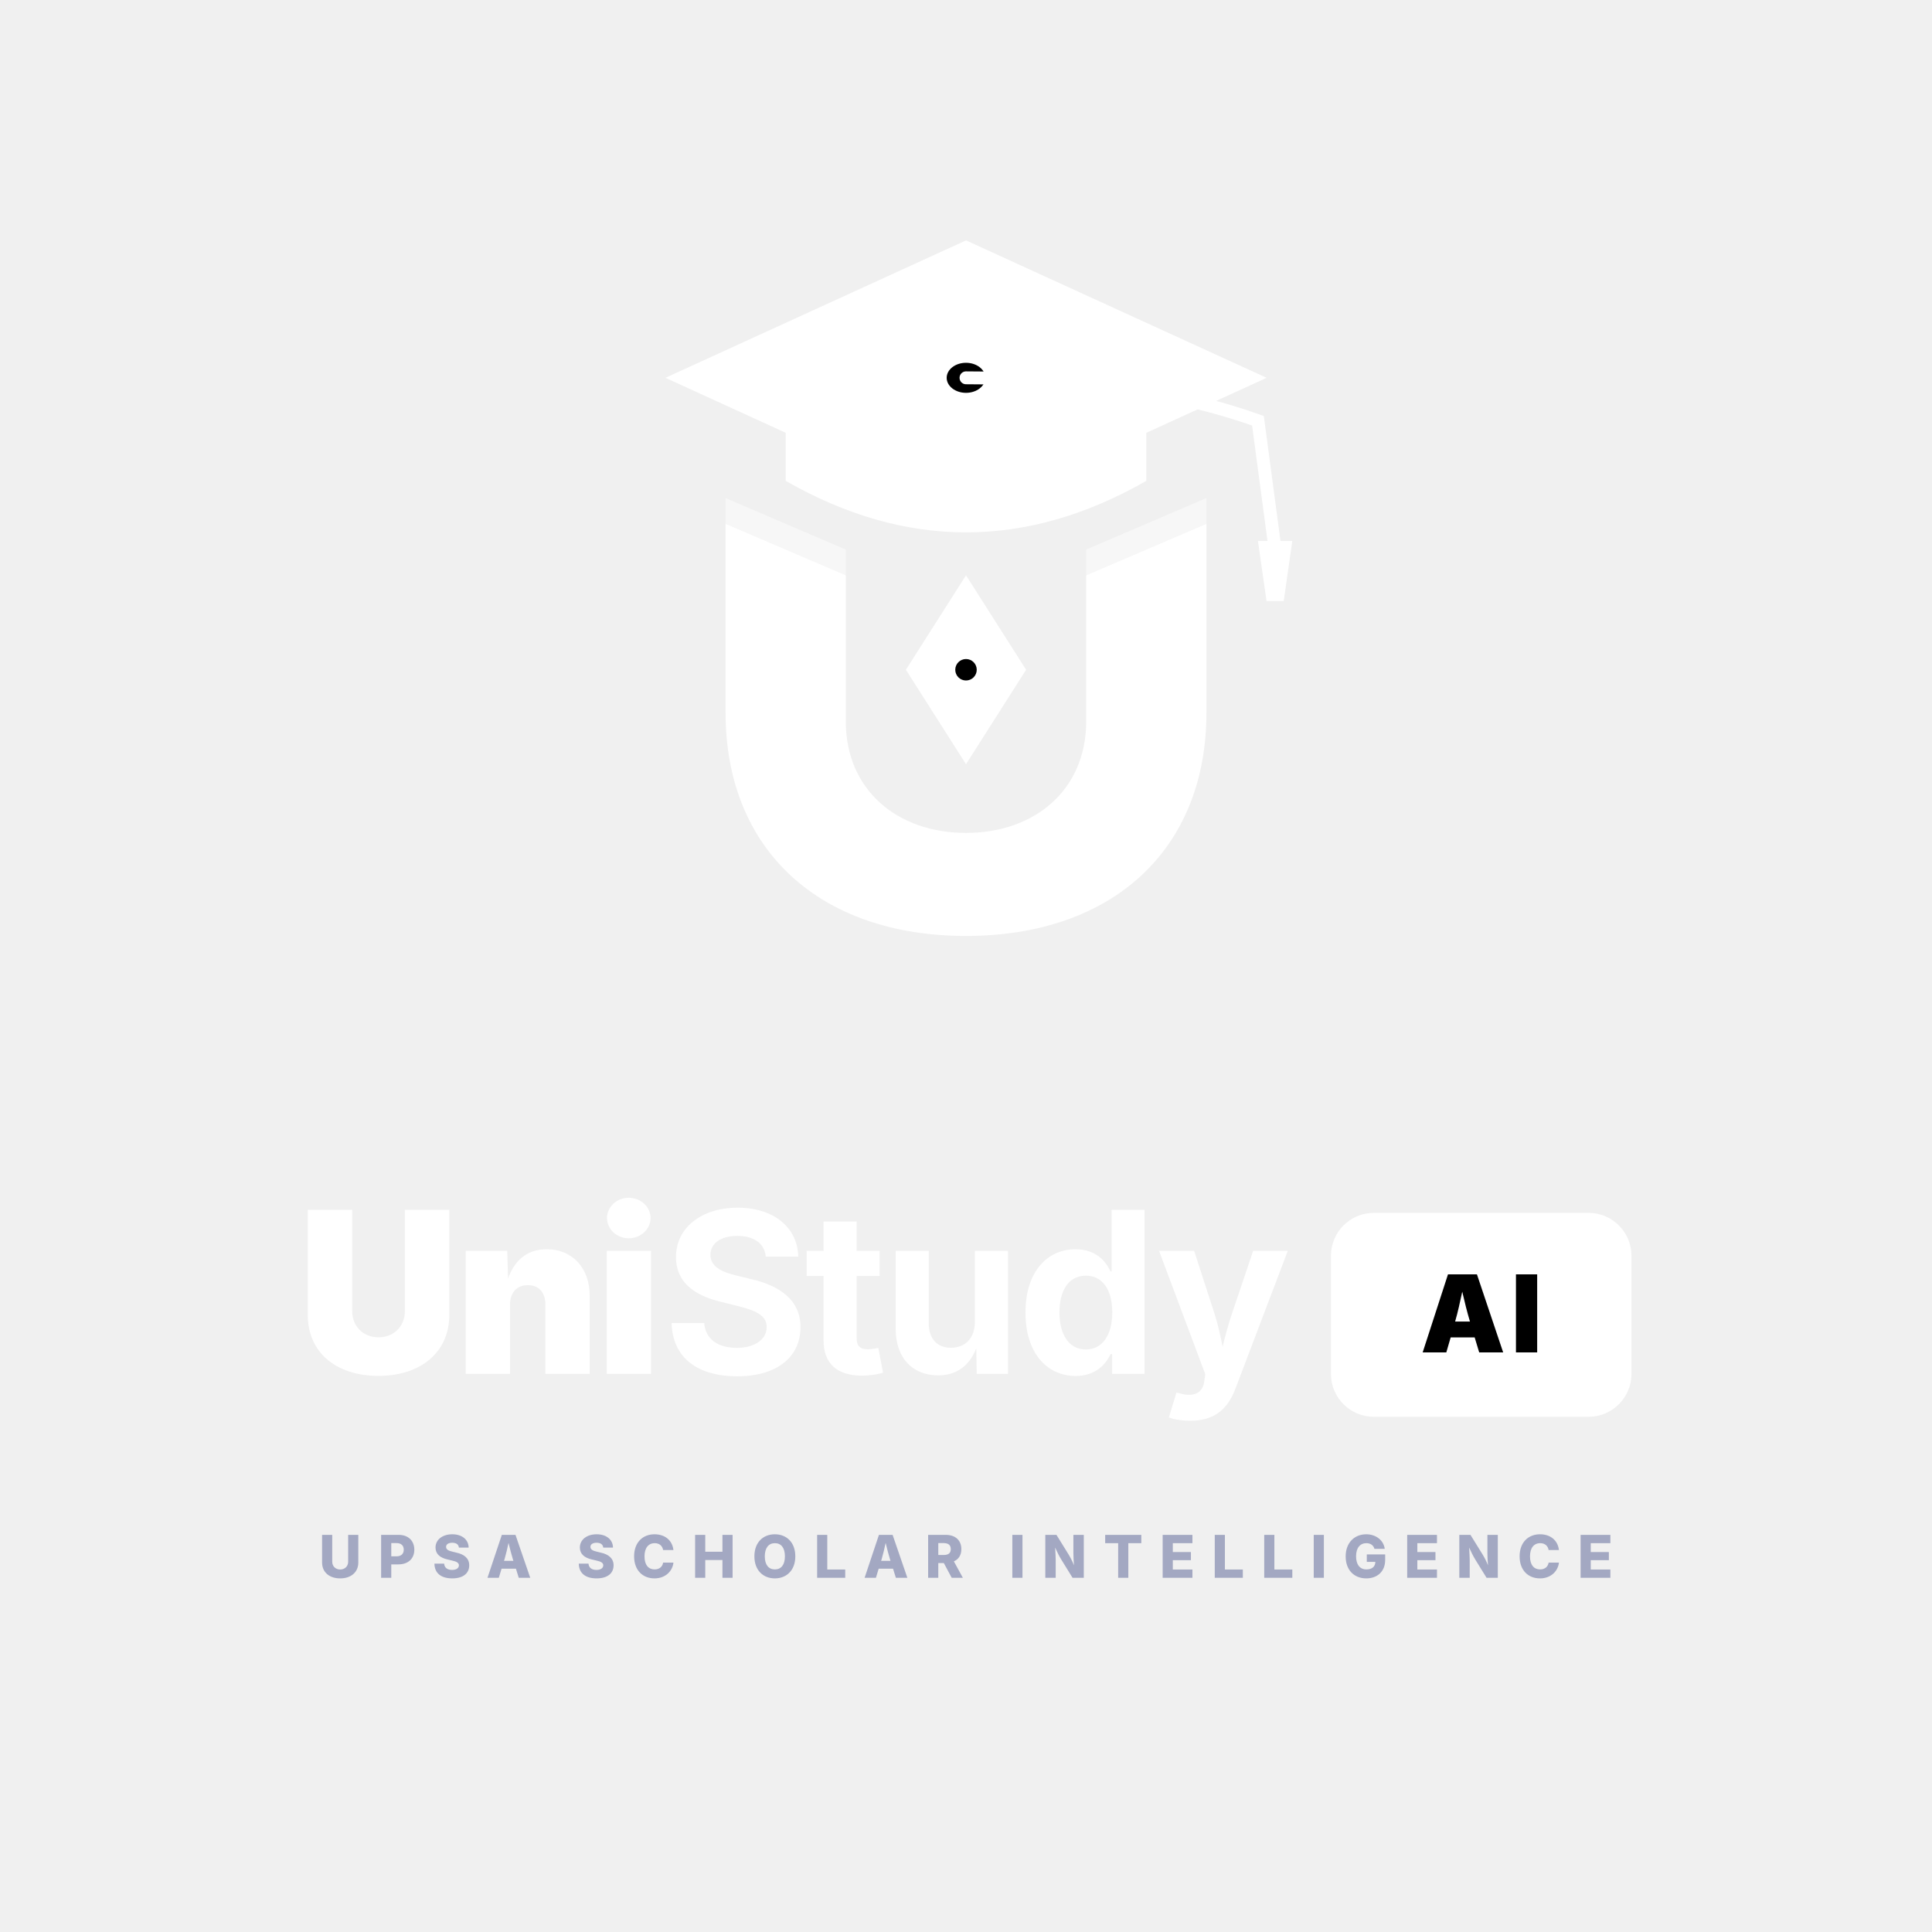
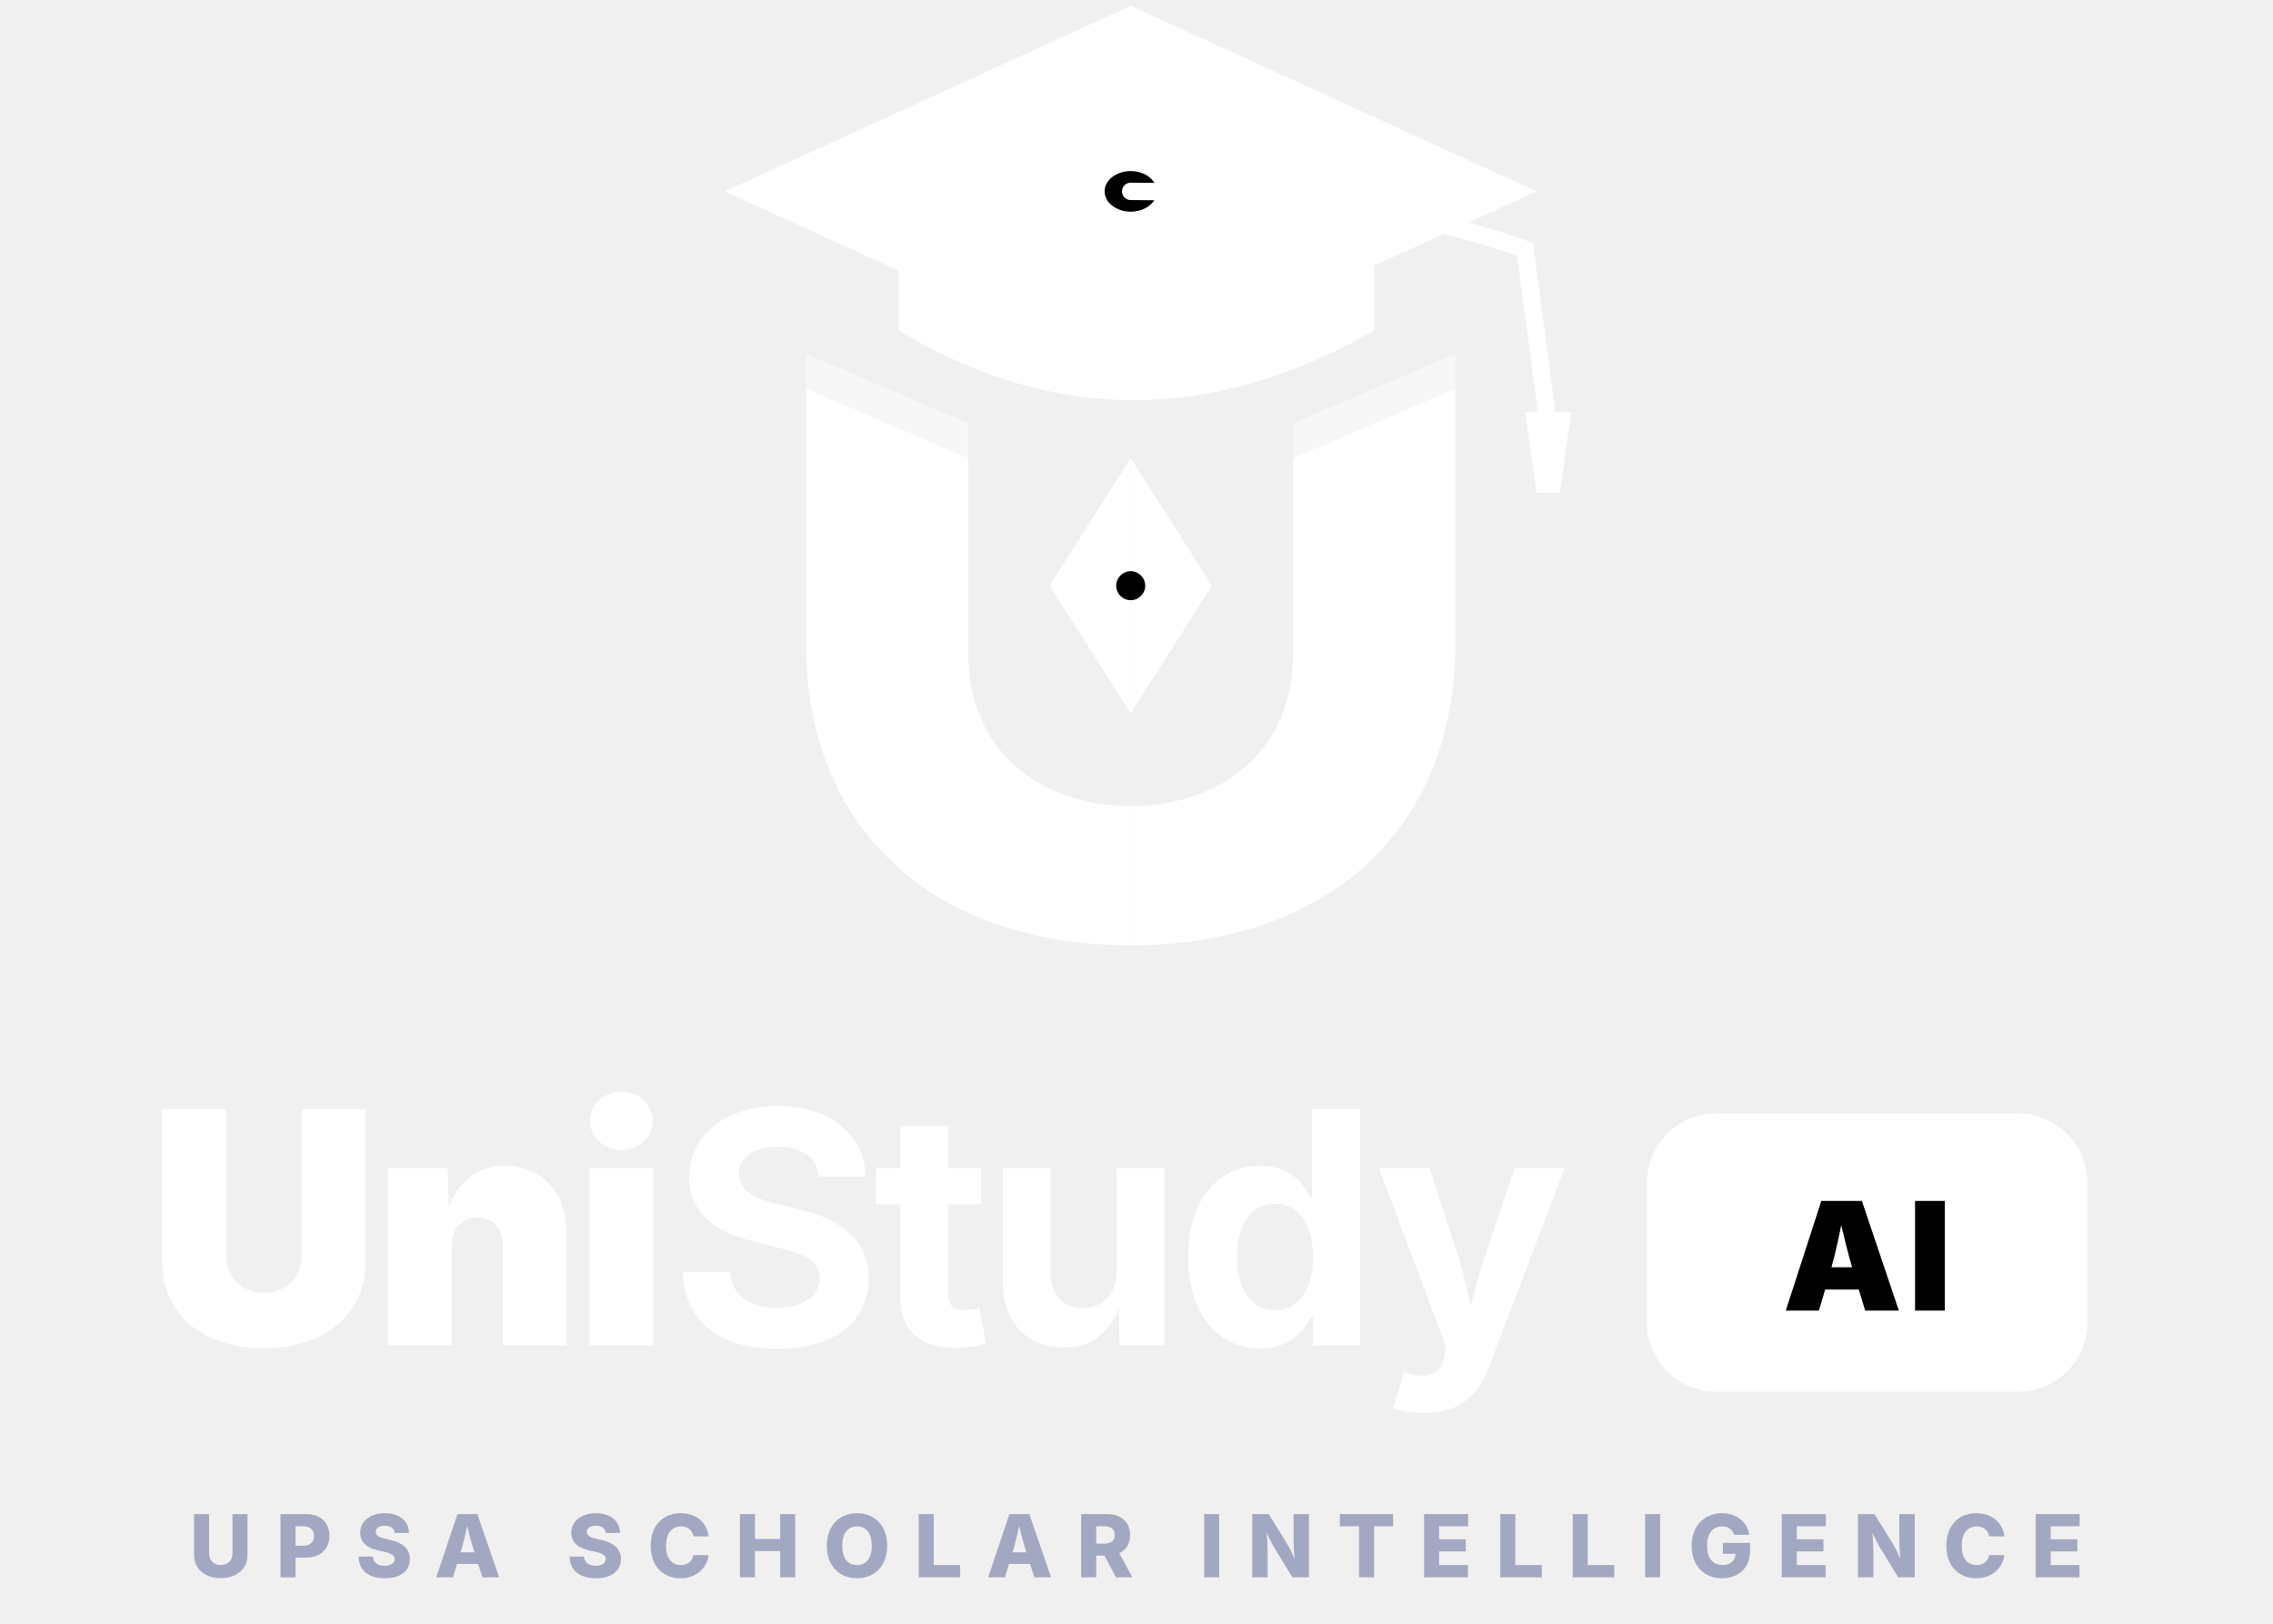
- <svg xmlns="http://www.w3.org/2000/svg" viewBox="0 0 360 360" width="100%" height="100%" fill="none">
-   <g transform="translate(100, 24) scale(0.8)">
-     <g id="unistudy-icon">
-       <g id="mortarboard">
-         <polygon points="100,26 170,58 100,90 30,58" fill="#FFFFFF" />
-         <polygon points="100,26 170,58 100,90 100,26" fill="#FFFFFF" opacity="0.3" />
-         <path d="M 58,70 Q 100,94 142,70 L 142,82 Q 100,106 58,82 Z" fill="#FFFFFF" />
-         <ellipse cx="100" cy="58" rx="4.5" ry="3.5" fill="#000000" />
-         <path d="M 100,58 Q 140,58 168,68 L 172,98" stroke="#FFFFFF" stroke-width="3" stroke-linecap="round" fill="none" />
-         <polygon points="168,96 176,96 174,110 170,110" fill="#FFFFFF" />
-       </g>
-       <g id="u-monolith">
-         <path d="M 44,92                 L 72,104                 L 72,138                 C 72,154 84,164 100,164                 L 100,188                 C 66,188 44,168 44,136                 Z" fill="#FFFFFF" />
-         <path d="M 156,92                 L 128,104                 L 128,138                 C 128,154 116,164 100,164                 L 100,188                 C 134,188 156,168 156,136                 Z" fill="#FFFFFF" />
-         <polygon points="44,92 72,104 72,98 44,86" fill="#FFFFFF" opacity="0.45" />
-         <polygon points="156,92 128,104 128,98 156,86" fill="#FFFFFF" opacity="0.45" />
-       </g>
-       <g id="academic-beacon">
-         <polygon points="100,104 86,126 100,148 100,104" fill="#FFFFFF" />
-         <polygon points="100,104 114,126 100,148 100,104" fill="#FFFFFF" />
-         <circle cx="100" cy="126" r="2.5" fill="#000000" />
-       </g>
+ <svg xmlns="http://www.w3.org/2000/svg" viewBox="0 0 196 140" width="100%" height="100%" fill="none">
+   <g transform="translate(61.5, 0) scale(0.5)">
+     <g id="mortarboard">
+       <polygon points="72,1 142,33 72,65 2,33" fill="#FFFFFF" />
+       <polygon points="72,1 142,33 72,65 72,1" fill="#FFFFFF" opacity="0.3" />
+       <path d="M 32,45 Q 72,69 114,45 L 114,57 Q 72,81 32,57 Z" fill="#FFFFFF" />
+       <ellipse cx="72" cy="33" rx="4.5" ry="3.5" fill="#000000" />
+       <path d="M 72,33 Q 112,33 140,43 L 144,73" stroke="#FFFFFF" stroke-width="3" stroke-linecap="round" fill="none" />
+       <polygon points="140,71 148,71 146,85 142,85" fill="#FFFFFF" />
+     </g>
+     <g id="u-monolith">
+       <path d="M 16,67 L 44,79 L 44,113 C 44,129 56,139 72,139 L 72,163 C 38,163 16,143 16,111 Z" fill="#FFFFFF" />
+       <path d="M 128,67 L 100,79 L 100,113 C 100,129 88,139 72,139 L 72,163 C 106,163 128,143 128,111 Z" fill="#FFFFFF" />
+       <polygon points="16,67 44,79 44,73 16,61" fill="#FFFFFF" opacity="0.45" />
+       <polygon points="128,67 100,79 100,73 128,61" fill="#FFFFFF" opacity="0.45" />
+     </g>
+     <g id="academic-beacon">
+       <polygon points="72,79 58,101 72,123 72,79" fill="#FFFFFF" />
+       <polygon points="72,79 86,101 72,123 72,79" fill="#FFFFFF" />
+       <circle cx="72" cy="101" r="2.5" fill="#000000" />
    </g>
  </g>
-   <g transform="translate(180, 220)">
-     <g transform="translate(0, 0)">
-       <text x="-32" y="36" font-family="Inter, -apple-system, BlinkMacSystemFont, 'Segoe UI', Roboto, sans-serif" font-size="42" font-weight="900" letter-spacing="-1" fill="#FFFFFF" text-anchor="middle">
-         Uni<tspan font-weight="700">Study</tspan>
+   <g transform="translate(98, 92)">
+     <text x="-24" y="24" font-family="Inter, -apple-system, BlinkMacSystemFont, 'Segoe UI', Roboto, sans-serif" font-size="28" font-weight="900" letter-spacing="-0.8" fill="#FFFFFF" text-anchor="middle">
+       Uni<tspan font-weight="700">Study</tspan>
+     </text>
+     <g transform="translate(44, 4)">
+       <rect x="0" y="0" width="38" height="24" rx="6" fill="#FFFFFF" />
+       <text x="19" y="17" font-family="Inter, -apple-system, BlinkMacSystemFont, 'Segoe UI', Roboto, sans-serif" font-size="13" font-weight="900" letter-spacing="0.5" fill="#000000" text-anchor="middle">
+         AI
      </text>
-       <g transform="translate(68, 6)">
-         <rect x="0" y="0" width="56" height="38" rx="8" fill="#FFFFFF" />
-         <text x="28" y="26" font-family="Inter, -apple-system, BlinkMacSystemFont, 'Segoe UI', Roboto, sans-serif" font-size="20" font-weight="900" letter-spacing="1" fill="#000000" text-anchor="middle">
-           AI
-         </text>
-       </g>
    </g>
-     <text x="0" y="74" font-family="Inter, -apple-system, BlinkMacSystemFont, 'Segoe UI', Roboto, sans-serif" font-size="11" font-weight="800" letter-spacing="3" fill="#A3A8C2" text-anchor="middle">
+     <text x="0" y="44" font-family="Inter, -apple-system, BlinkMacSystemFont, 'Segoe UI', Roboto, sans-serif" font-size="7.5" font-weight="800" letter-spacing="2" fill="#A3A8C2" text-anchor="middle">
      UPSA SCHOLAR INTELLIGENCE
    </text>
  </g>
</svg>
